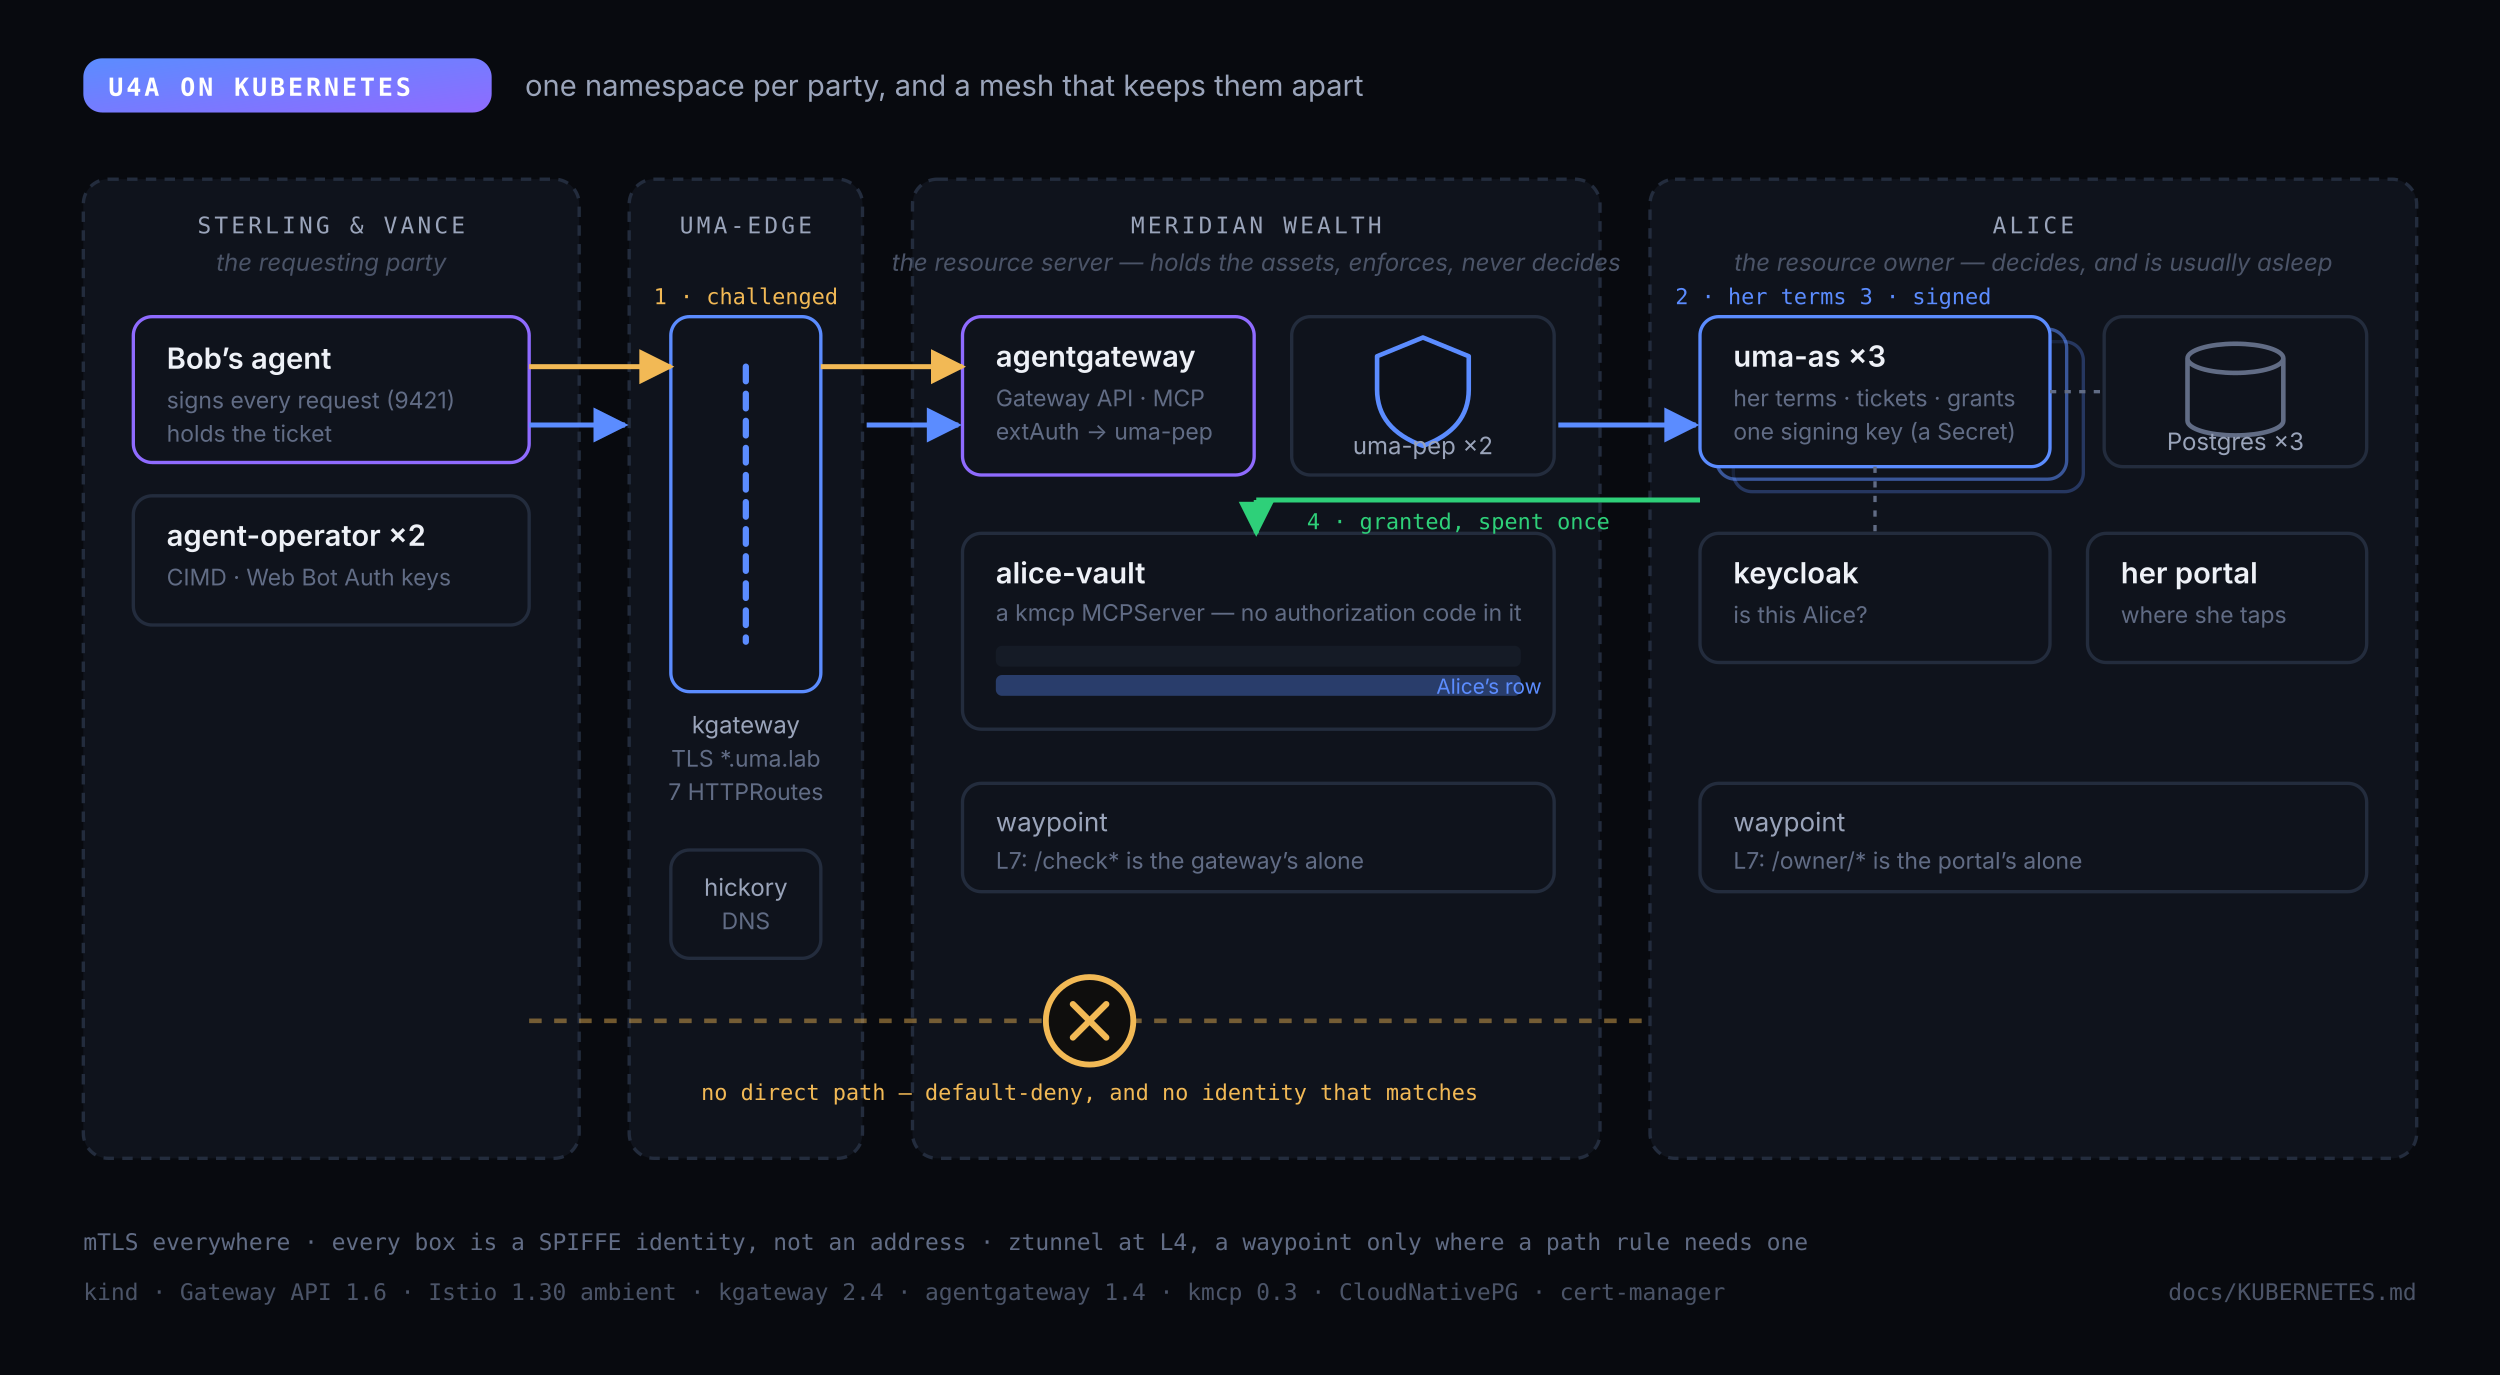
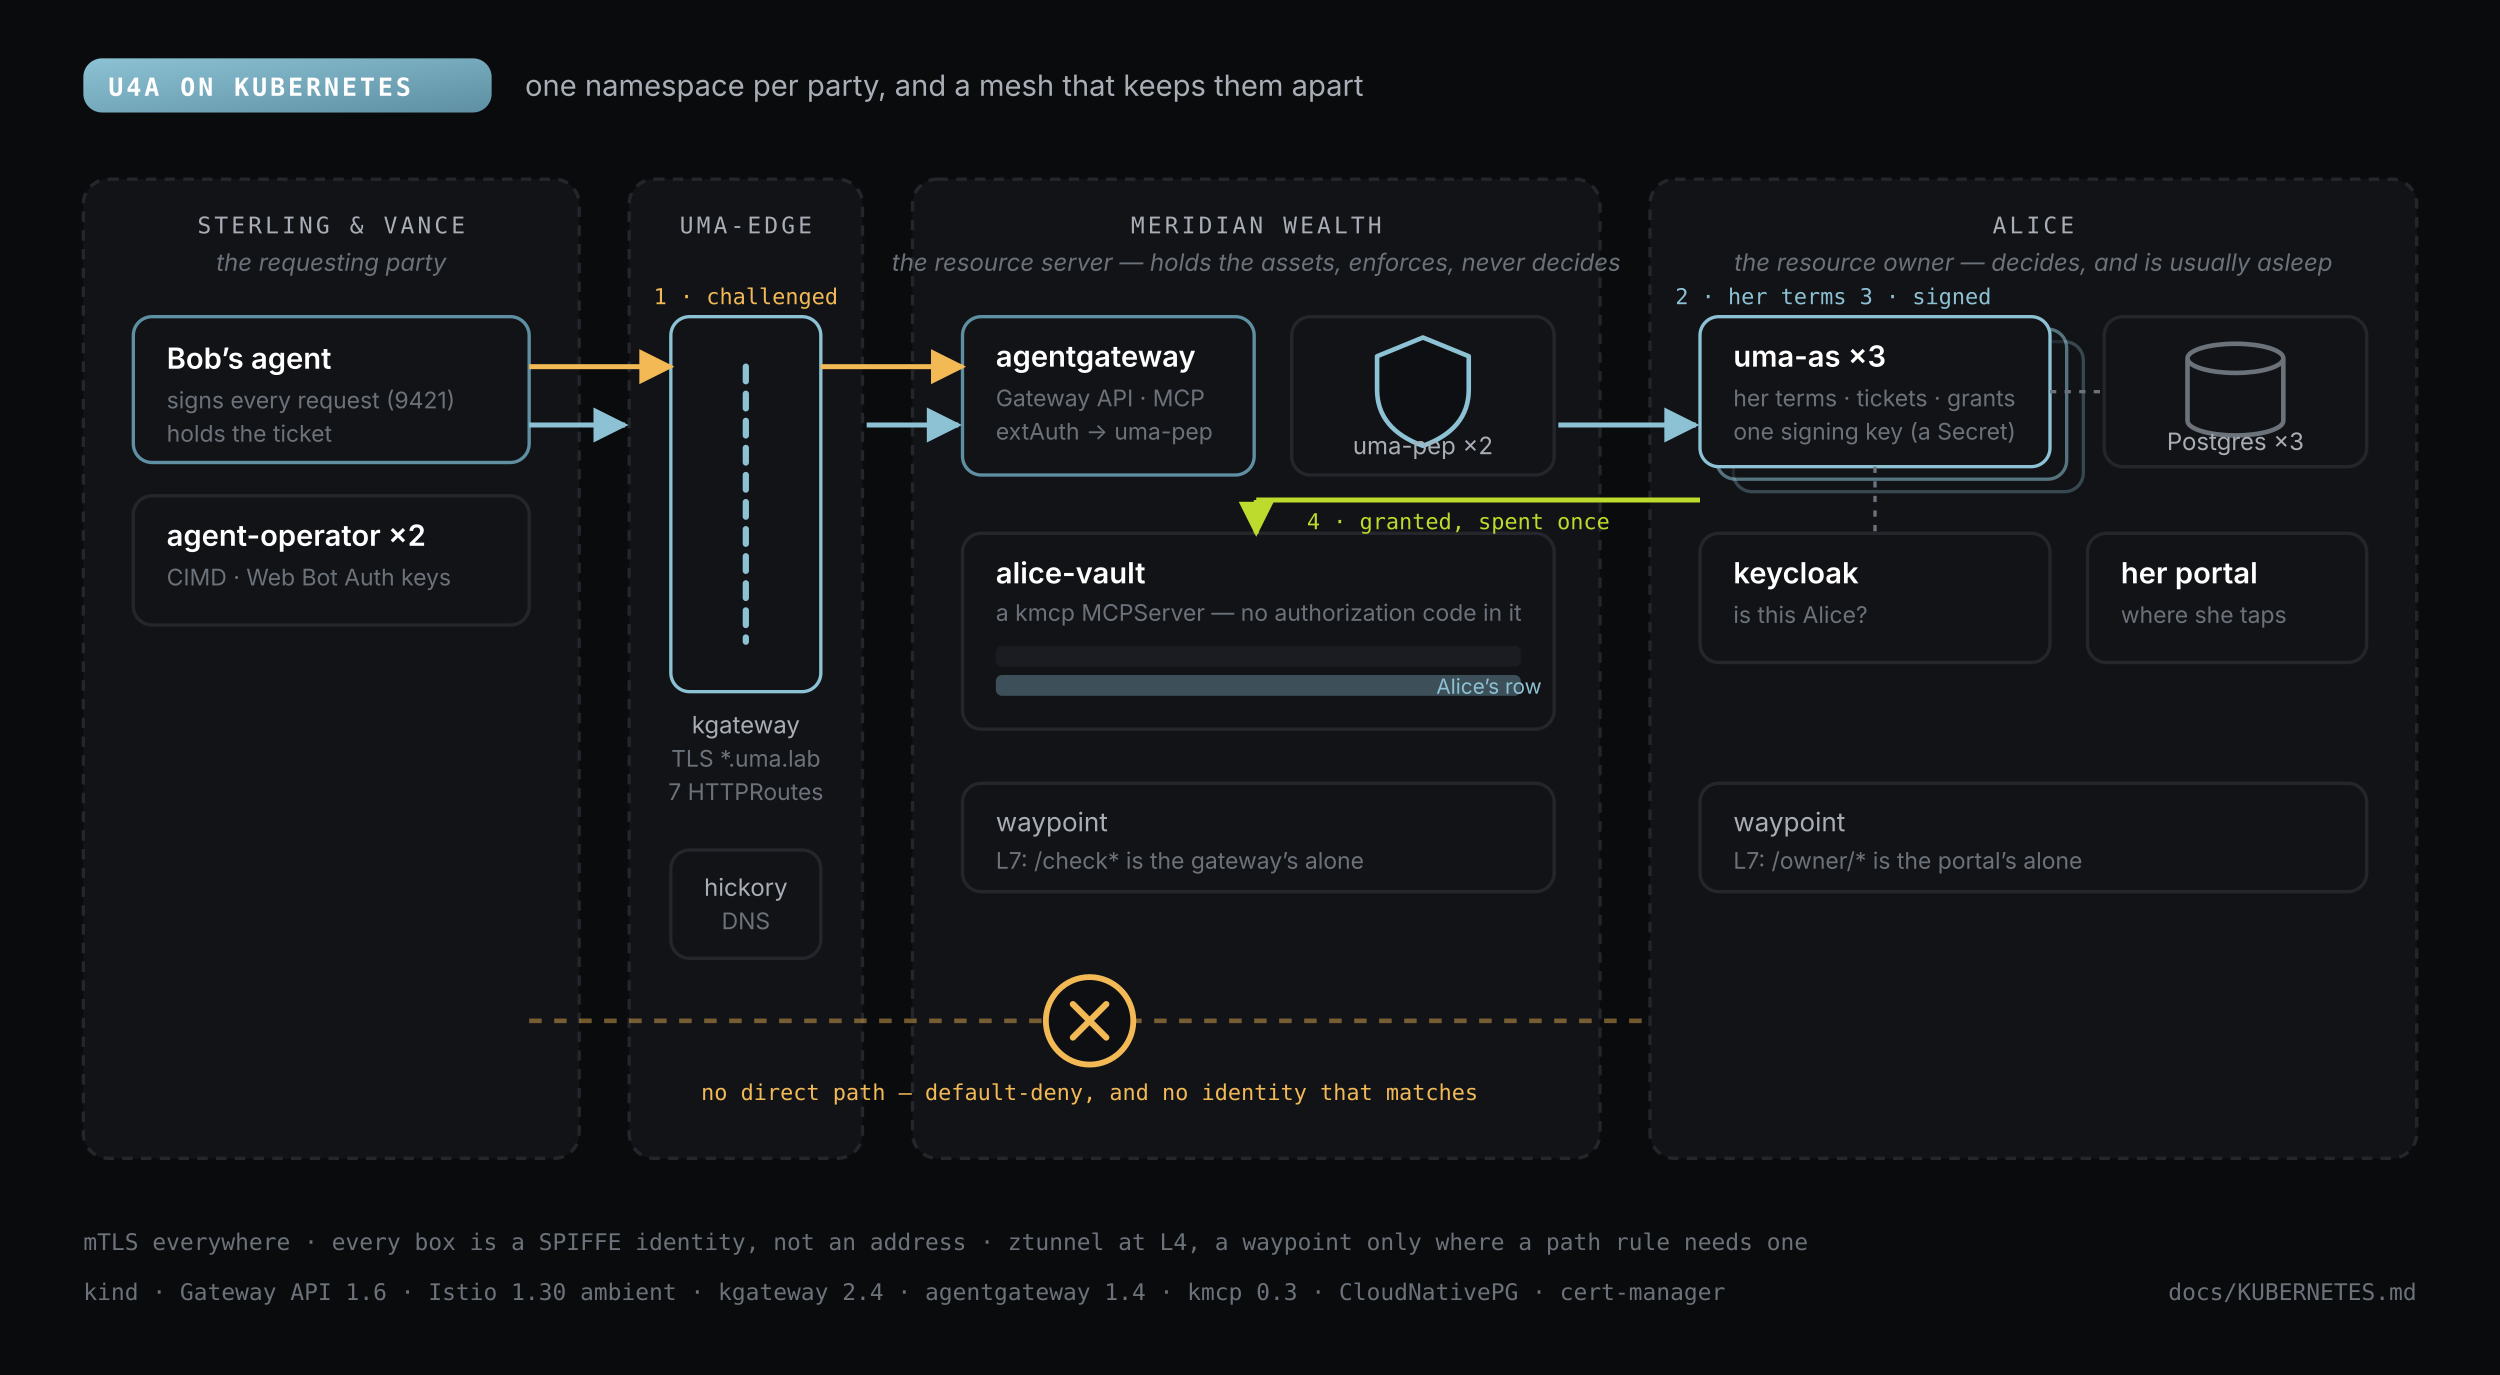
<svg xmlns="http://www.w3.org/2000/svg" viewBox="0 0 1200 660" font-family="system-ui, -apple-system, 'Segoe UI', sans-serif">
  <defs>
    <marker id="a" viewBox="0 0 10 10" refX="9" refY="5" markerWidth="7" markerHeight="7" orient="auto-start-reverse">
-       <path d="M0 0 L10 5 L0 10 z" fill="#5b8cff" />
+       <path d="M0 0 L10 5 L0 10 z" fill="#8cc2d4" />
    </marker>
    <marker id="g" viewBox="0 0 10 10" refX="9" refY="5" markerWidth="7" markerHeight="7" orient="auto-start-reverse">
-       <path d="M0 0 L10 5 L0 10 z" fill="#2ed079" />
+       <path d="M0 0 L10 5 L0 10 z" fill="#bcdb2c" />
    </marker>
    <marker id="w" viewBox="0 0 10 10" refX="9" refY="5" markerWidth="7" markerHeight="7" orient="auto-start-reverse">
      <path d="M0 0 L10 5 L0 10 z" fill="#f2b955" />
    </marker>
    <linearGradient id="mk" x1="0" y1="0" x2="1" y2="1">
-       <stop offset="0" stop-color="#5b8cff" />
-       <stop offset="1" stop-color="#8f6bff" />
+       <stop offset="0" stop-color="#8cc2d4" />
+       <stop offset="1" stop-color="#5e8fa3" />
    </linearGradient>
  </defs>
-   <rect width="1200" height="660" fill="#080a0f" />
+   <rect width="1200" height="660" fill="#0a0b0d" />
  <rect x="40" y="28" width="196" height="26" rx="9" fill="url(#mk)" />
  <text x="52" y="46" font-family="ui-monospace, Menlo, monospace" font-size="12" font-weight="700" fill="#fff" letter-spacing="1.4">U4A ON KUBERNETES</text>
-   <text x="252" y="46" font-size="14" fill="#9aa4ba">one namespace per party, and a mesh that keeps them apart</text>
-   <rect x="40" y="86" width="238" height="470" rx="12" fill="#0f131c" stroke="#232c3d" stroke-width="1.6" stroke-dasharray="5 4" />
-   <text x="159" y="112" font-family="ui-monospace, Menlo, monospace" font-size="11" letter-spacing="1.5" fill="#9aa4ba" text-anchor="middle">STERLING &amp; VANCE</text>
-   <text x="159" y="130" font-size="11.5" font-style="italic" fill="#4b5468" text-anchor="middle">the requesting party</text>
-   <rect x="64" y="152" width="190" height="70" rx="9" fill="#0f131c" stroke="#8f6bff" stroke-width="1.6" />
-   <text x="80" y="177" font-size="14" font-weight="620" fill="#eef1f7">Bob’s agent</text>
-   <text x="80" y="196" font-size="11" fill="#616c85">signs every request (9421)</text>
-   <text x="80" y="212" font-size="11" fill="#616c85">holds the ticket</text>
-   <rect x="64" y="238" width="190" height="62" rx="9" fill="#0f131c" stroke="#232c3d" stroke-width="1.6" />
-   <text x="80" y="262" font-size="14" font-weight="620" fill="#eef1f7">agent-operator ×2</text>
-   <text x="80" y="281" font-size="11" fill="#616c85">CIMD · Web Bot Auth keys</text>
-   <rect x="302" y="86" width="112" height="470" rx="12" fill="#0f131c" stroke="#232c3d" stroke-width="1.6" stroke-dasharray="5 4" />
-   <text x="358" y="112" font-family="ui-monospace, Menlo, monospace" font-size="11" letter-spacing="1.5" fill="#9aa4ba" text-anchor="middle">UMA-EDGE</text>
-   <rect x="322" y="152" width="72" height="180" rx="9" fill="#0f131c" stroke="#5b8cff" stroke-width="1.6" />
-   <path d="M358 176 v132" stroke="#5b8cff" stroke-width="3" stroke-linecap="round" stroke-dasharray="7 6" />
-   <text x="358" y="352" font-size="11.5" fill="#9aa4ba" text-anchor="middle">kgateway</text>
-   <text x="358" y="368" font-size="11" fill="#616c85" text-anchor="middle">TLS *.uma.lab</text>
-   <text x="358" y="384" font-size="11" fill="#616c85" text-anchor="middle">7 HTTPRoutes</text>
-   <rect x="322" y="408" width="72" height="52" rx="9" fill="#0f131c" stroke="#232c3d" stroke-width="1.6" />
-   <text x="358" y="430" font-size="11.5" fill="#9aa4ba" text-anchor="middle">hickory</text>
-   <text x="358" y="446" font-size="11" fill="#616c85" text-anchor="middle">DNS</text>
-   <rect x="438" y="86" width="330" height="470" rx="12" fill="#0f131c" stroke="#232c3d" stroke-width="1.6" stroke-dasharray="5 4" />
-   <text x="603" y="112" font-family="ui-monospace, Menlo, monospace" font-size="11" letter-spacing="1.5" fill="#9aa4ba" text-anchor="middle">MERIDIAN WEALTH</text>
-   <text x="603" y="130" font-size="11.5" font-style="italic" fill="#4b5468" text-anchor="middle">the resource server — holds the assets, enforces, never decides</text>
-   <rect x="462" y="152" width="140" height="76" rx="9" fill="#0f131c" stroke="#8f6bff" stroke-width="1.6" />
-   <text x="478" y="176" font-size="14" font-weight="620" fill="#eef1f7">agentgateway</text>
-   <text x="478" y="195" font-size="11" fill="#616c85">Gateway API · MCP</text>
-   <text x="478" y="211" font-size="11" fill="#616c85">extAuth → uma-pep</text>
-   <rect x="620" y="152" width="126" height="76" rx="9" fill="#0f131c" stroke="#232c3d" stroke-width="1.6" />
-   <path d="M683 162 l22 9 v16 q0 19 -22 27 q-22 -8 -22 -27 v-16 z" fill="#0d1119" stroke="#5b8cff" stroke-width="2.2" stroke-linejoin="round" />
-   <text x="683" y="218" font-size="11.5" fill="#9aa4ba" text-anchor="middle">uma-pep ×2</text>
-   <rect x="462" y="256" width="284" height="94" rx="9" fill="#0f131c" stroke="#232c3d" stroke-width="1.6" />
-   <text x="478" y="280" font-size="14" font-weight="620" fill="#eef1f7">alice-vault</text>
-   <text x="478" y="298" font-size="11" fill="#616c85">a kmcp MCPServer — no authorization code in it</text>
-   <rect x="478" y="310" width="252" height="10" rx="3" fill="#151b26" />
-   <rect x="478" y="324" width="252" height="10" rx="3" fill="rgba(91,140,255,0.35)" />
-   <text x="740" y="333" font-size="10" fill="#5b8cff" text-anchor="end">Alice’s row</text>
-   <rect x="462" y="376" width="284" height="52" rx="9" fill="#0f131c" stroke="#232c3d" stroke-width="1.6" />
-   <text x="478" y="399" font-size="12.5" fill="#9aa4ba">waypoint</text>
-   <text x="478" y="417" font-size="11" fill="#616c85">L7: /check* is the gateway’s alone</text>
-   <rect x="792" y="86" width="368" height="470" rx="12" fill="#0f131c" stroke="#232c3d" stroke-width="1.6" stroke-dasharray="5 4" />
-   <text x="976" y="112" font-family="ui-monospace, Menlo, monospace" font-size="11" letter-spacing="1.5" fill="#9aa4ba" text-anchor="middle">ALICE</text>
-   <text x="976" y="130" font-size="11.5" font-style="italic" fill="#4b5468" text-anchor="middle">the resource owner — decides, and is usually asleep</text>
-   <rect x="832" y="164" width="168" height="72" rx="9" fill="#0f131c" stroke="#5b8cff" stroke-width="1.6" opacity="0.3" />
-   <rect x="824" y="158" width="168" height="72" rx="9" fill="#0f131c" stroke="#5b8cff" stroke-width="1.6" opacity="0.55" />
-   <rect x="816" y="152" width="168" height="72" rx="9" fill="#0f131c" stroke="#5b8cff" stroke-width="1.6" />
-   <text x="832" y="176" font-size="14" font-weight="620" fill="#eef1f7">uma-as ×3</text>
-   <text x="832" y="195" font-size="11" fill="#616c85">her terms · tickets · grants</text>
-   <text x="832" y="211" font-size="11" fill="#616c85">one signing key (a Secret)</text>
-   <rect x="1010" y="152" width="126" height="72" rx="9" fill="#0f131c" stroke="#232c3d" stroke-width="1.6" />
-   <path d="M1050 172 a23 7 0 0 0 46 0 a23 7 0 0 0 -46 0 v30 a23 7 0 0 0 46 0 v-30" fill="none" stroke="#616c85" stroke-width="2.2" stroke-linejoin="round" />
-   <text x="1073" y="216" font-size="11.5" fill="#9aa4ba" text-anchor="middle">Postgres ×3</text>
-   <rect x="816" y="256" width="168" height="62" rx="9" fill="#0f131c" stroke="#232c3d" stroke-width="1.6" />
-   <text x="832" y="280" font-size="14" font-weight="620" fill="#eef1f7">keycloak</text>
-   <text x="832" y="299" font-size="11" fill="#616c85">is this Alice?</text>
-   <rect x="1002" y="256" width="134" height="62" rx="9" fill="#0f131c" stroke="#232c3d" stroke-width="1.6" />
-   <text x="1018" y="280" font-size="14" font-weight="620" fill="#eef1f7">her portal</text>
-   <text x="1018" y="299" font-size="11" fill="#616c85">where she taps</text>
-   <rect x="816" y="376" width="320" height="52" rx="9" fill="#0f131c" stroke="#232c3d" stroke-width="1.6" />
-   <text x="832" y="399" font-size="12.5" fill="#9aa4ba">waypoint</text>
-   <text x="832" y="417" font-size="11" fill="#616c85">L7: /owner/* is the portal’s alone</text>
+   <text x="252" y="46" font-size="14" fill="#a9aeb6">one namespace per party, and a mesh that keeps them apart</text>
+   <rect x="40" y="86" width="238" height="470" rx="12" fill="#121317" stroke="#24262c" stroke-width="1.6" stroke-dasharray="5 4" />
+   <text x="159" y="112" font-family="ui-monospace, Menlo, monospace" font-size="11" letter-spacing="1.5" fill="#a9aeb6" text-anchor="middle">STERLING &amp; VANCE</text>
+   <text x="159" y="130" font-size="11.5" font-style="italic" fill="#6c727a" text-anchor="middle">the requesting party</text>
+   <rect x="64" y="152" width="190" height="70" rx="9" fill="#121317" stroke="#5e8fa3" stroke-width="1.6" />
+   <text x="80" y="177" font-size="14" font-weight="620" fill="#ffffff">Bob’s agent</text>
+   <text x="80" y="196" font-size="11" fill="#6c727a">signs every request (9421)</text>
+   <text x="80" y="212" font-size="11" fill="#6c727a">holds the ticket</text>
+   <rect x="64" y="238" width="190" height="62" rx="9" fill="#121317" stroke="#24262c" stroke-width="1.6" />
+   <text x="80" y="262" font-size="14" font-weight="620" fill="#ffffff">agent-operator ×2</text>
+   <text x="80" y="281" font-size="11" fill="#6c727a">CIMD · Web Bot Auth keys</text>
+   <rect x="302" y="86" width="112" height="470" rx="12" fill="#121317" stroke="#24262c" stroke-width="1.6" stroke-dasharray="5 4" />
+   <text x="358" y="112" font-family="ui-monospace, Menlo, monospace" font-size="11" letter-spacing="1.5" fill="#a9aeb6" text-anchor="middle">UMA-EDGE</text>
+   <rect x="322" y="152" width="72" height="180" rx="9" fill="#121317" stroke="#8cc2d4" stroke-width="1.6" />
+   <path d="M358 176 v132" stroke="#8cc2d4" stroke-width="3" stroke-linecap="round" stroke-dasharray="7 6" />
+   <text x="358" y="352" font-size="11.5" fill="#a9aeb6" text-anchor="middle">kgateway</text>
+   <text x="358" y="368" font-size="11" fill="#6c727a" text-anchor="middle">TLS *.uma.lab</text>
+   <text x="358" y="384" font-size="11" fill="#6c727a" text-anchor="middle">7 HTTPRoutes</text>
+   <rect x="322" y="408" width="72" height="52" rx="9" fill="#121317" stroke="#24262c" stroke-width="1.6" />
+   <text x="358" y="430" font-size="11.5" fill="#a9aeb6" text-anchor="middle">hickory</text>
+   <text x="358" y="446" font-size="11" fill="#6c727a" text-anchor="middle">DNS</text>
+   <rect x="438" y="86" width="330" height="470" rx="12" fill="#121317" stroke="#24262c" stroke-width="1.6" stroke-dasharray="5 4" />
+   <text x="603" y="112" font-family="ui-monospace, Menlo, monospace" font-size="11" letter-spacing="1.5" fill="#a9aeb6" text-anchor="middle">MERIDIAN WEALTH</text>
+   <text x="603" y="130" font-size="11.5" font-style="italic" fill="#6c727a" text-anchor="middle">the resource server — holds the assets, enforces, never decides</text>
+   <rect x="462" y="152" width="140" height="76" rx="9" fill="#121317" stroke="#5e8fa3" stroke-width="1.6" />
+   <text x="478" y="176" font-size="14" font-weight="620" fill="#ffffff">agentgateway</text>
+   <text x="478" y="195" font-size="11" fill="#6c727a">Gateway API · MCP</text>
+   <text x="478" y="211" font-size="11" fill="#6c727a">extAuth → uma-pep</text>
+   <rect x="620" y="152" width="126" height="76" rx="9" fill="#121317" stroke="#24262c" stroke-width="1.6" />
+   <path d="M683 162 l22 9 v16 q0 19 -22 27 q-22 -8 -22 -27 v-16 z" fill="#0e0f12" stroke="#8cc2d4" stroke-width="2.2" stroke-linejoin="round" />
+   <text x="683" y="218" font-size="11.5" fill="#a9aeb6" text-anchor="middle">uma-pep ×2</text>
+   <rect x="462" y="256" width="284" height="94" rx="9" fill="#121317" stroke="#24262c" stroke-width="1.6" />
+   <text x="478" y="280" font-size="14" font-weight="620" fill="#ffffff">alice-vault</text>
+   <text x="478" y="298" font-size="11" fill="#6c727a">a kmcp MCPServer — no authorization code in it</text>
+   <rect x="478" y="310" width="252" height="10" rx="3" fill="#1a1c21" />
+   <rect x="478" y="324" width="252" height="10" rx="3" fill="rgba(140,194,212,0.35)" />
+   <text x="740" y="333" font-size="10" fill="#8cc2d4" text-anchor="end">Alice’s row</text>
+   <rect x="462" y="376" width="284" height="52" rx="9" fill="#121317" stroke="#24262c" stroke-width="1.6" />
+   <text x="478" y="399" font-size="12.5" fill="#a9aeb6">waypoint</text>
+   <text x="478" y="417" font-size="11" fill="#6c727a">L7: /check* is the gateway’s alone</text>
+   <rect x="792" y="86" width="368" height="470" rx="12" fill="#121317" stroke="#24262c" stroke-width="1.6" stroke-dasharray="5 4" />
+   <text x="976" y="112" font-family="ui-monospace, Menlo, monospace" font-size="11" letter-spacing="1.5" fill="#a9aeb6" text-anchor="middle">ALICE</text>
+   <text x="976" y="130" font-size="11.5" font-style="italic" fill="#6c727a" text-anchor="middle">the resource owner — decides, and is usually asleep</text>
+   <rect x="832" y="164" width="168" height="72" rx="9" fill="#121317" stroke="#8cc2d4" stroke-width="1.6" opacity="0.3" />
+   <rect x="824" y="158" width="168" height="72" rx="9" fill="#121317" stroke="#8cc2d4" stroke-width="1.6" opacity="0.55" />
+   <rect x="816" y="152" width="168" height="72" rx="9" fill="#121317" stroke="#8cc2d4" stroke-width="1.6" />
+   <text x="832" y="176" font-size="14" font-weight="620" fill="#ffffff">uma-as ×3</text>
+   <text x="832" y="195" font-size="11" fill="#6c727a">her terms · tickets · grants</text>
+   <text x="832" y="211" font-size="11" fill="#6c727a">one signing key (a Secret)</text>
+   <rect x="1010" y="152" width="126" height="72" rx="9" fill="#121317" stroke="#24262c" stroke-width="1.6" />
+   <path d="M1050 172 a23 7 0 0 0 46 0 a23 7 0 0 0 -46 0 v30 a23 7 0 0 0 46 0 v-30" fill="none" stroke="#6c727a" stroke-width="2.2" stroke-linejoin="round" />
+   <text x="1073" y="216" font-size="11.5" fill="#a9aeb6" text-anchor="middle">Postgres ×3</text>
+   <rect x="816" y="256" width="168" height="62" rx="9" fill="#121317" stroke="#24262c" stroke-width="1.6" />
+   <text x="832" y="280" font-size="14" font-weight="620" fill="#ffffff">keycloak</text>
+   <text x="832" y="299" font-size="11" fill="#6c727a">is this Alice?</text>
+   <rect x="1002" y="256" width="134" height="62" rx="9" fill="#121317" stroke="#24262c" stroke-width="1.6" />
+   <text x="1018" y="280" font-size="14" font-weight="620" fill="#ffffff">her portal</text>
+   <text x="1018" y="299" font-size="11" fill="#6c727a">where she taps</text>
+   <rect x="816" y="376" width="320" height="52" rx="9" fill="#121317" stroke="#24262c" stroke-width="1.6" />
+   <text x="832" y="399" font-size="12.5" fill="#a9aeb6">waypoint</text>
+   <text x="832" y="417" font-size="11" fill="#6c727a">L7: /owner/* is the portal’s alone</text>
  <path d="M254 176 H322" stroke="#f2b955" stroke-width="2.4" fill="none" marker-end="url(#w)" />
  <path d="M394 176 H462" stroke="#f2b955" stroke-width="2.4" fill="none" marker-end="url(#w)" />
  <text x="358" y="146" font-family="ui-monospace, Menlo, monospace" font-size="10.5" fill="#f2b955" text-anchor="middle">1 · challenged</text>
-   <path d="M254 204 H300" stroke="#5b8cff" stroke-width="2.4" fill="none" marker-end="url(#a)" />
-   <path d="M416 204 H460" stroke="#5b8cff" stroke-width="2.4" fill="none" marker-end="url(#a)" />
-   <path d="M748 204 H814" stroke="#5b8cff" stroke-width="2.4" fill="none" marker-end="url(#a)" />
-   <text x="880" y="146" font-family="ui-monospace, Menlo, monospace" font-size="10.5" fill="#5b8cff" text-anchor="middle">2 · her terms   3 · signed</text>
-   <path d="M816 240 H603 M603 240 V256" stroke="#2ed079" stroke-width="2.4" fill="none" marker-end="url(#g)" />
-   <text x="700" y="254" font-family="ui-monospace, Menlo, monospace" font-size="10.5" fill="#2ed079" text-anchor="middle">4 · granted, spent once</text>
-   <path d="M984 188 H1010" stroke="#616c85" stroke-width="1.6" fill="none" stroke-dasharray="3 4" />
-   <path d="M900 224 V256" stroke="#616c85" stroke-width="1.6" fill="none" stroke-dasharray="3 4" />
+   <path d="M254 204 H300" stroke="#8cc2d4" stroke-width="2.4" fill="none" marker-end="url(#a)" />
+   <path d="M416 204 H460" stroke="#8cc2d4" stroke-width="2.4" fill="none" marker-end="url(#a)" />
+   <path d="M748 204 H814" stroke="#8cc2d4" stroke-width="2.4" fill="none" marker-end="url(#a)" />
+   <text x="880" y="146" font-family="ui-monospace, Menlo, monospace" font-size="10.5" fill="#8cc2d4" text-anchor="middle">2 · her terms   3 · signed</text>
+   <path d="M816 240 H603 M603 240 V256" stroke="#bcdb2c" stroke-width="2.4" fill="none" marker-end="url(#g)" />
+   <text x="700" y="254" font-family="ui-monospace, Menlo, monospace" font-size="10.5" fill="#bcdb2c" text-anchor="middle">4 · granted, spent once</text>
+   <path d="M984 188 H1010" stroke="#6c727a" stroke-width="1.6" fill="none" stroke-dasharray="3 4" />
+   <path d="M900 224 V256" stroke="#6c727a" stroke-width="1.6" fill="none" stroke-dasharray="3 4" />
  <path d="M254 490 H792" stroke="#f2b955" stroke-width="2.2" stroke-dasharray="6 6" opacity="0.45" fill="none" />
-   <circle cx="523" cy="490" r="21" fill="#0f0e0d" stroke="#f2b955" stroke-width="2.8" />
+   <circle cx="523" cy="490" r="21" fill="#0e0f12" stroke="#f2b955" stroke-width="2.8" />
  <path d="M515 482 L531 498 M531 482 L515 498" stroke="#f2b955" stroke-width="3" stroke-linecap="round" />
  <text x="523" y="528" font-family="ui-monospace, Menlo, monospace" font-size="10.5" fill="#f2b955" text-anchor="middle">no direct path — default-deny, and no identity that matches</text>
-   <text x="40" y="600" font-family="ui-monospace, Menlo, monospace" font-size="11" fill="#616c85">mTLS everywhere · every box is a SPIFFE identity, not an address · ztunnel at L4, a waypoint only where a path rule needs one</text>
-   <text x="40" y="624" font-family="ui-monospace, Menlo, monospace" font-size="11" fill="#4b5468">kind · Gateway API 1.6 · Istio 1.30 ambient · kgateway 2.4 · agentgateway 1.4 · kmcp 0.3 · CloudNativePG · cert-manager</text>
-   <text x="1160" y="624" font-family="ui-monospace, Menlo, monospace" font-size="11" fill="#4b5468" text-anchor="end">docs/KUBERNETES.md</text>
+   <text x="40" y="600" font-family="ui-monospace, Menlo, monospace" font-size="11" fill="#6c727a">mTLS everywhere · every box is a SPIFFE identity, not an address · ztunnel at L4, a waypoint only where a path rule needs one</text>
+   <text x="40" y="624" font-family="ui-monospace, Menlo, monospace" font-size="11" fill="#6c727a">kind · Gateway API 1.6 · Istio 1.30 ambient · kgateway 2.4 · agentgateway 1.4 · kmcp 0.3 · CloudNativePG · cert-manager</text>
+   <text x="1160" y="624" font-family="ui-monospace, Menlo, monospace" font-size="11" fill="#6c727a" text-anchor="end">docs/KUBERNETES.md</text>
</svg>
